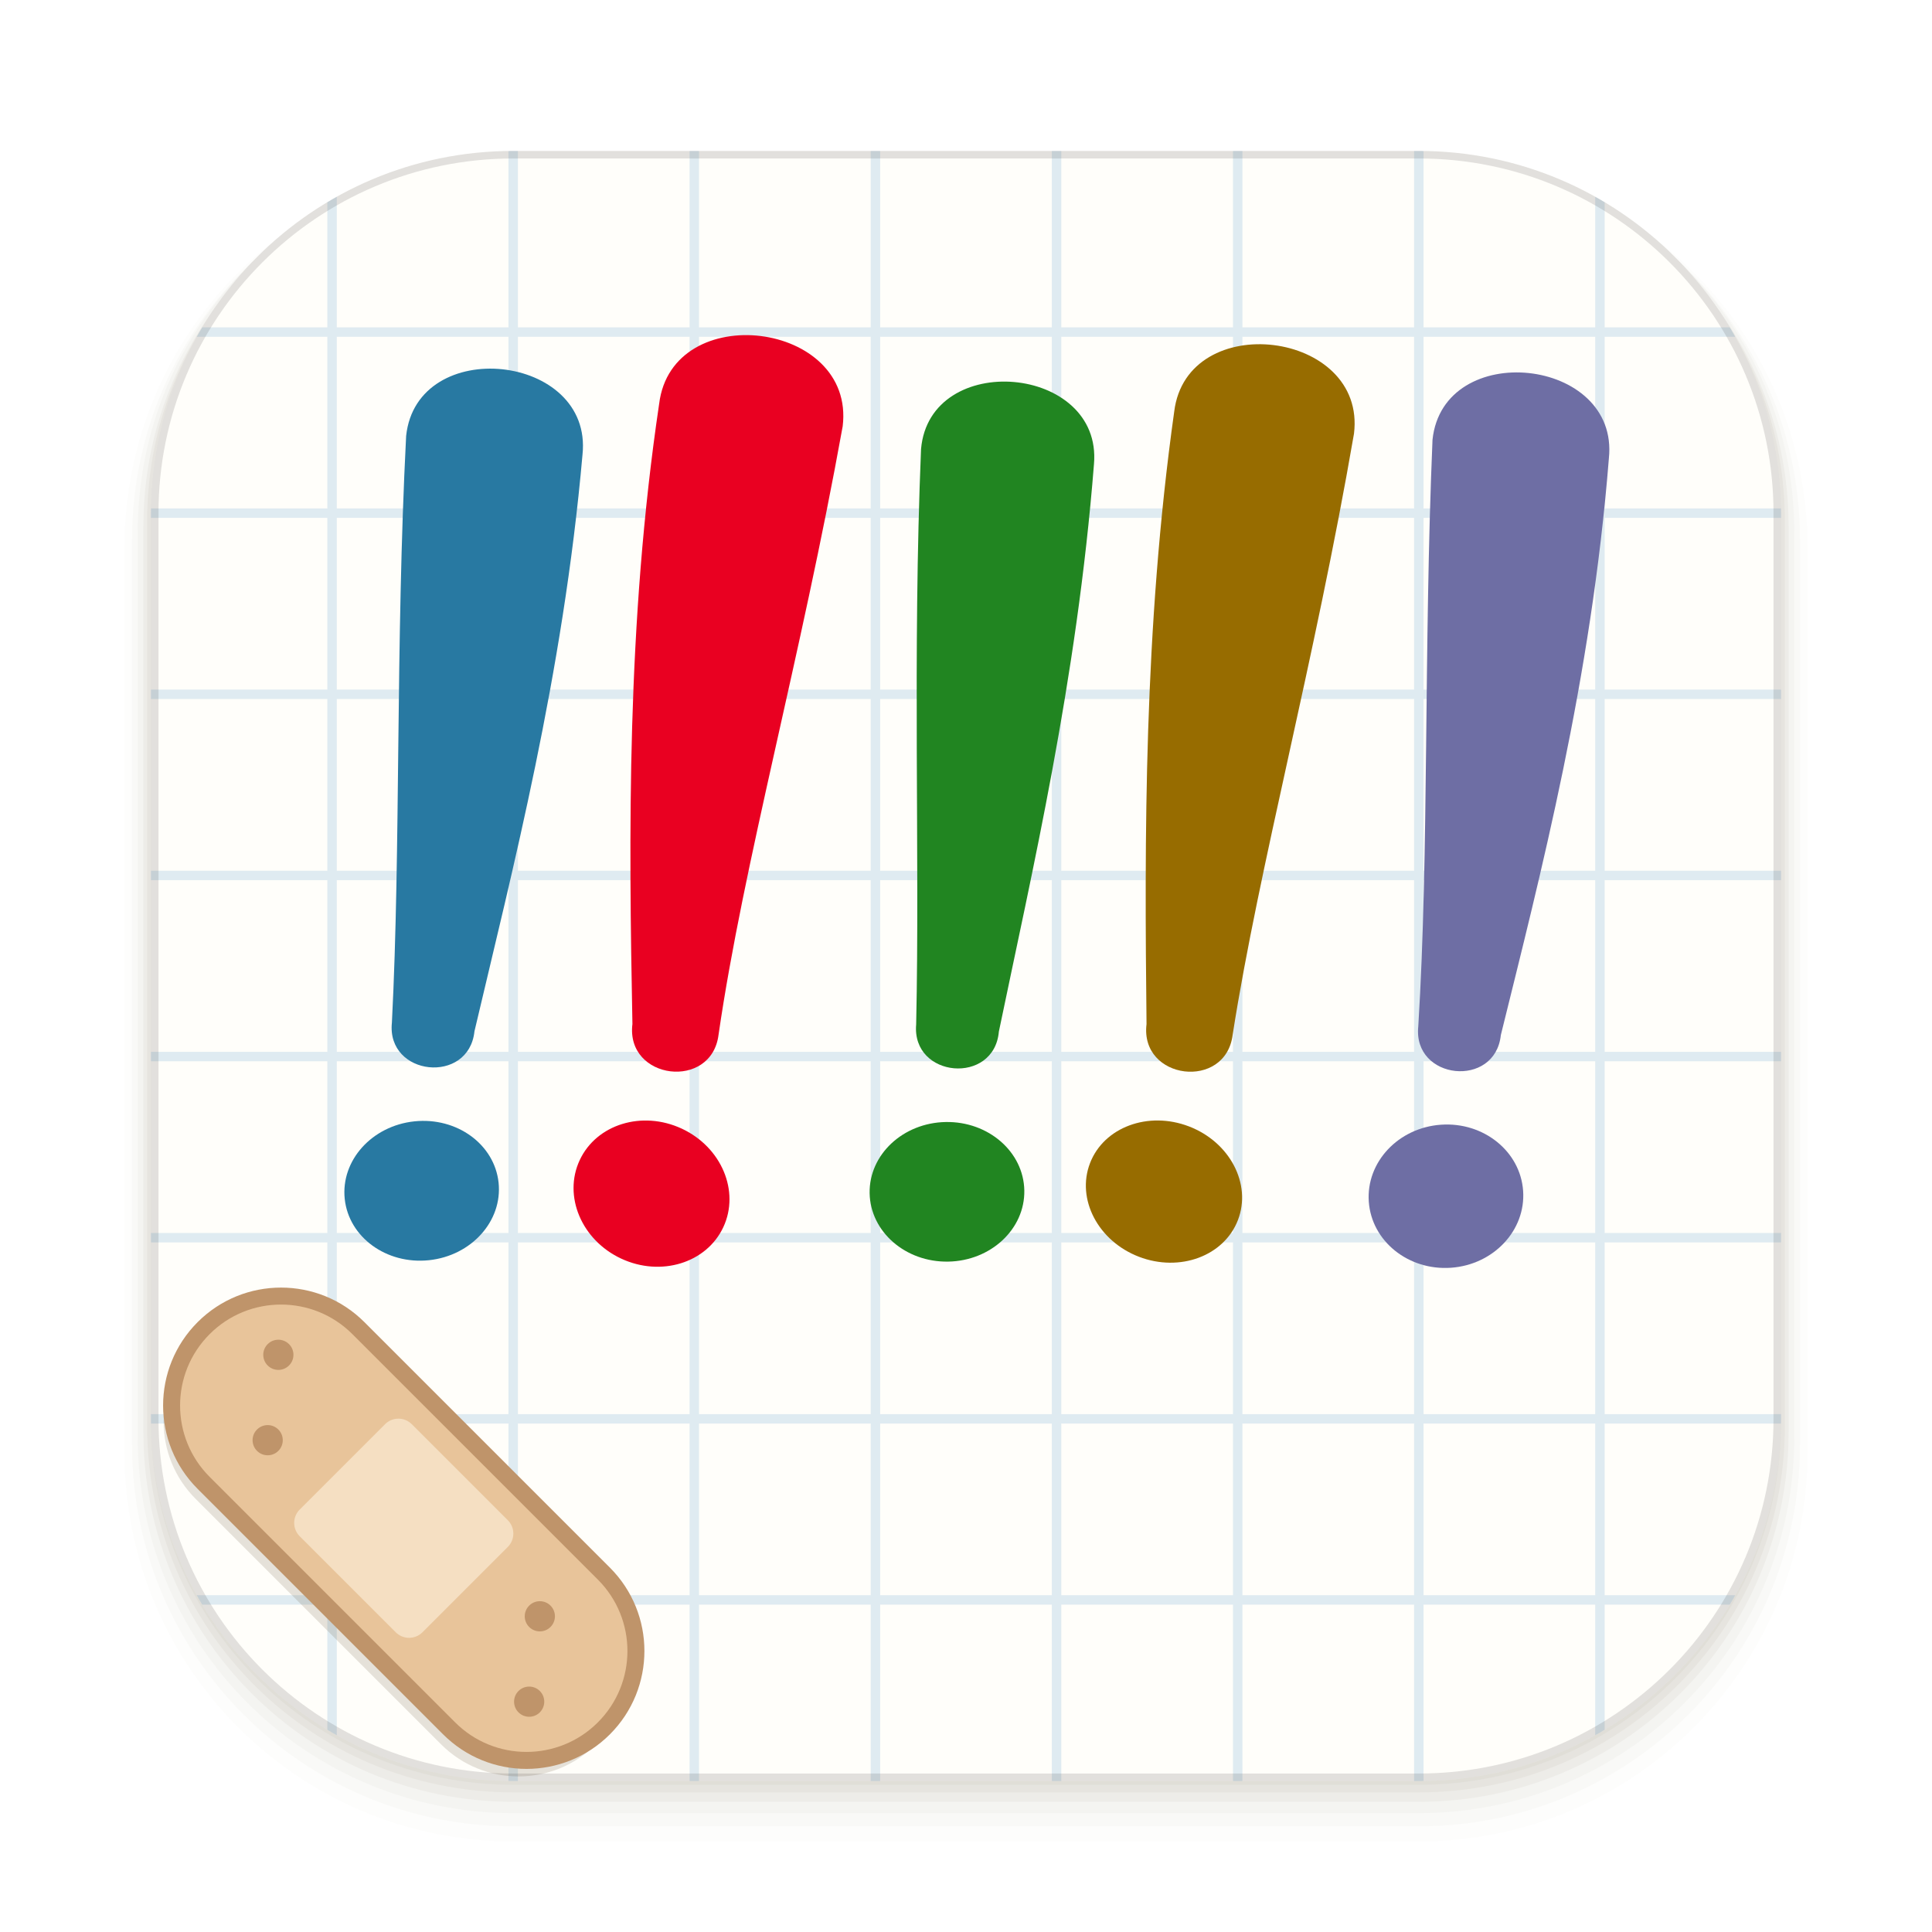
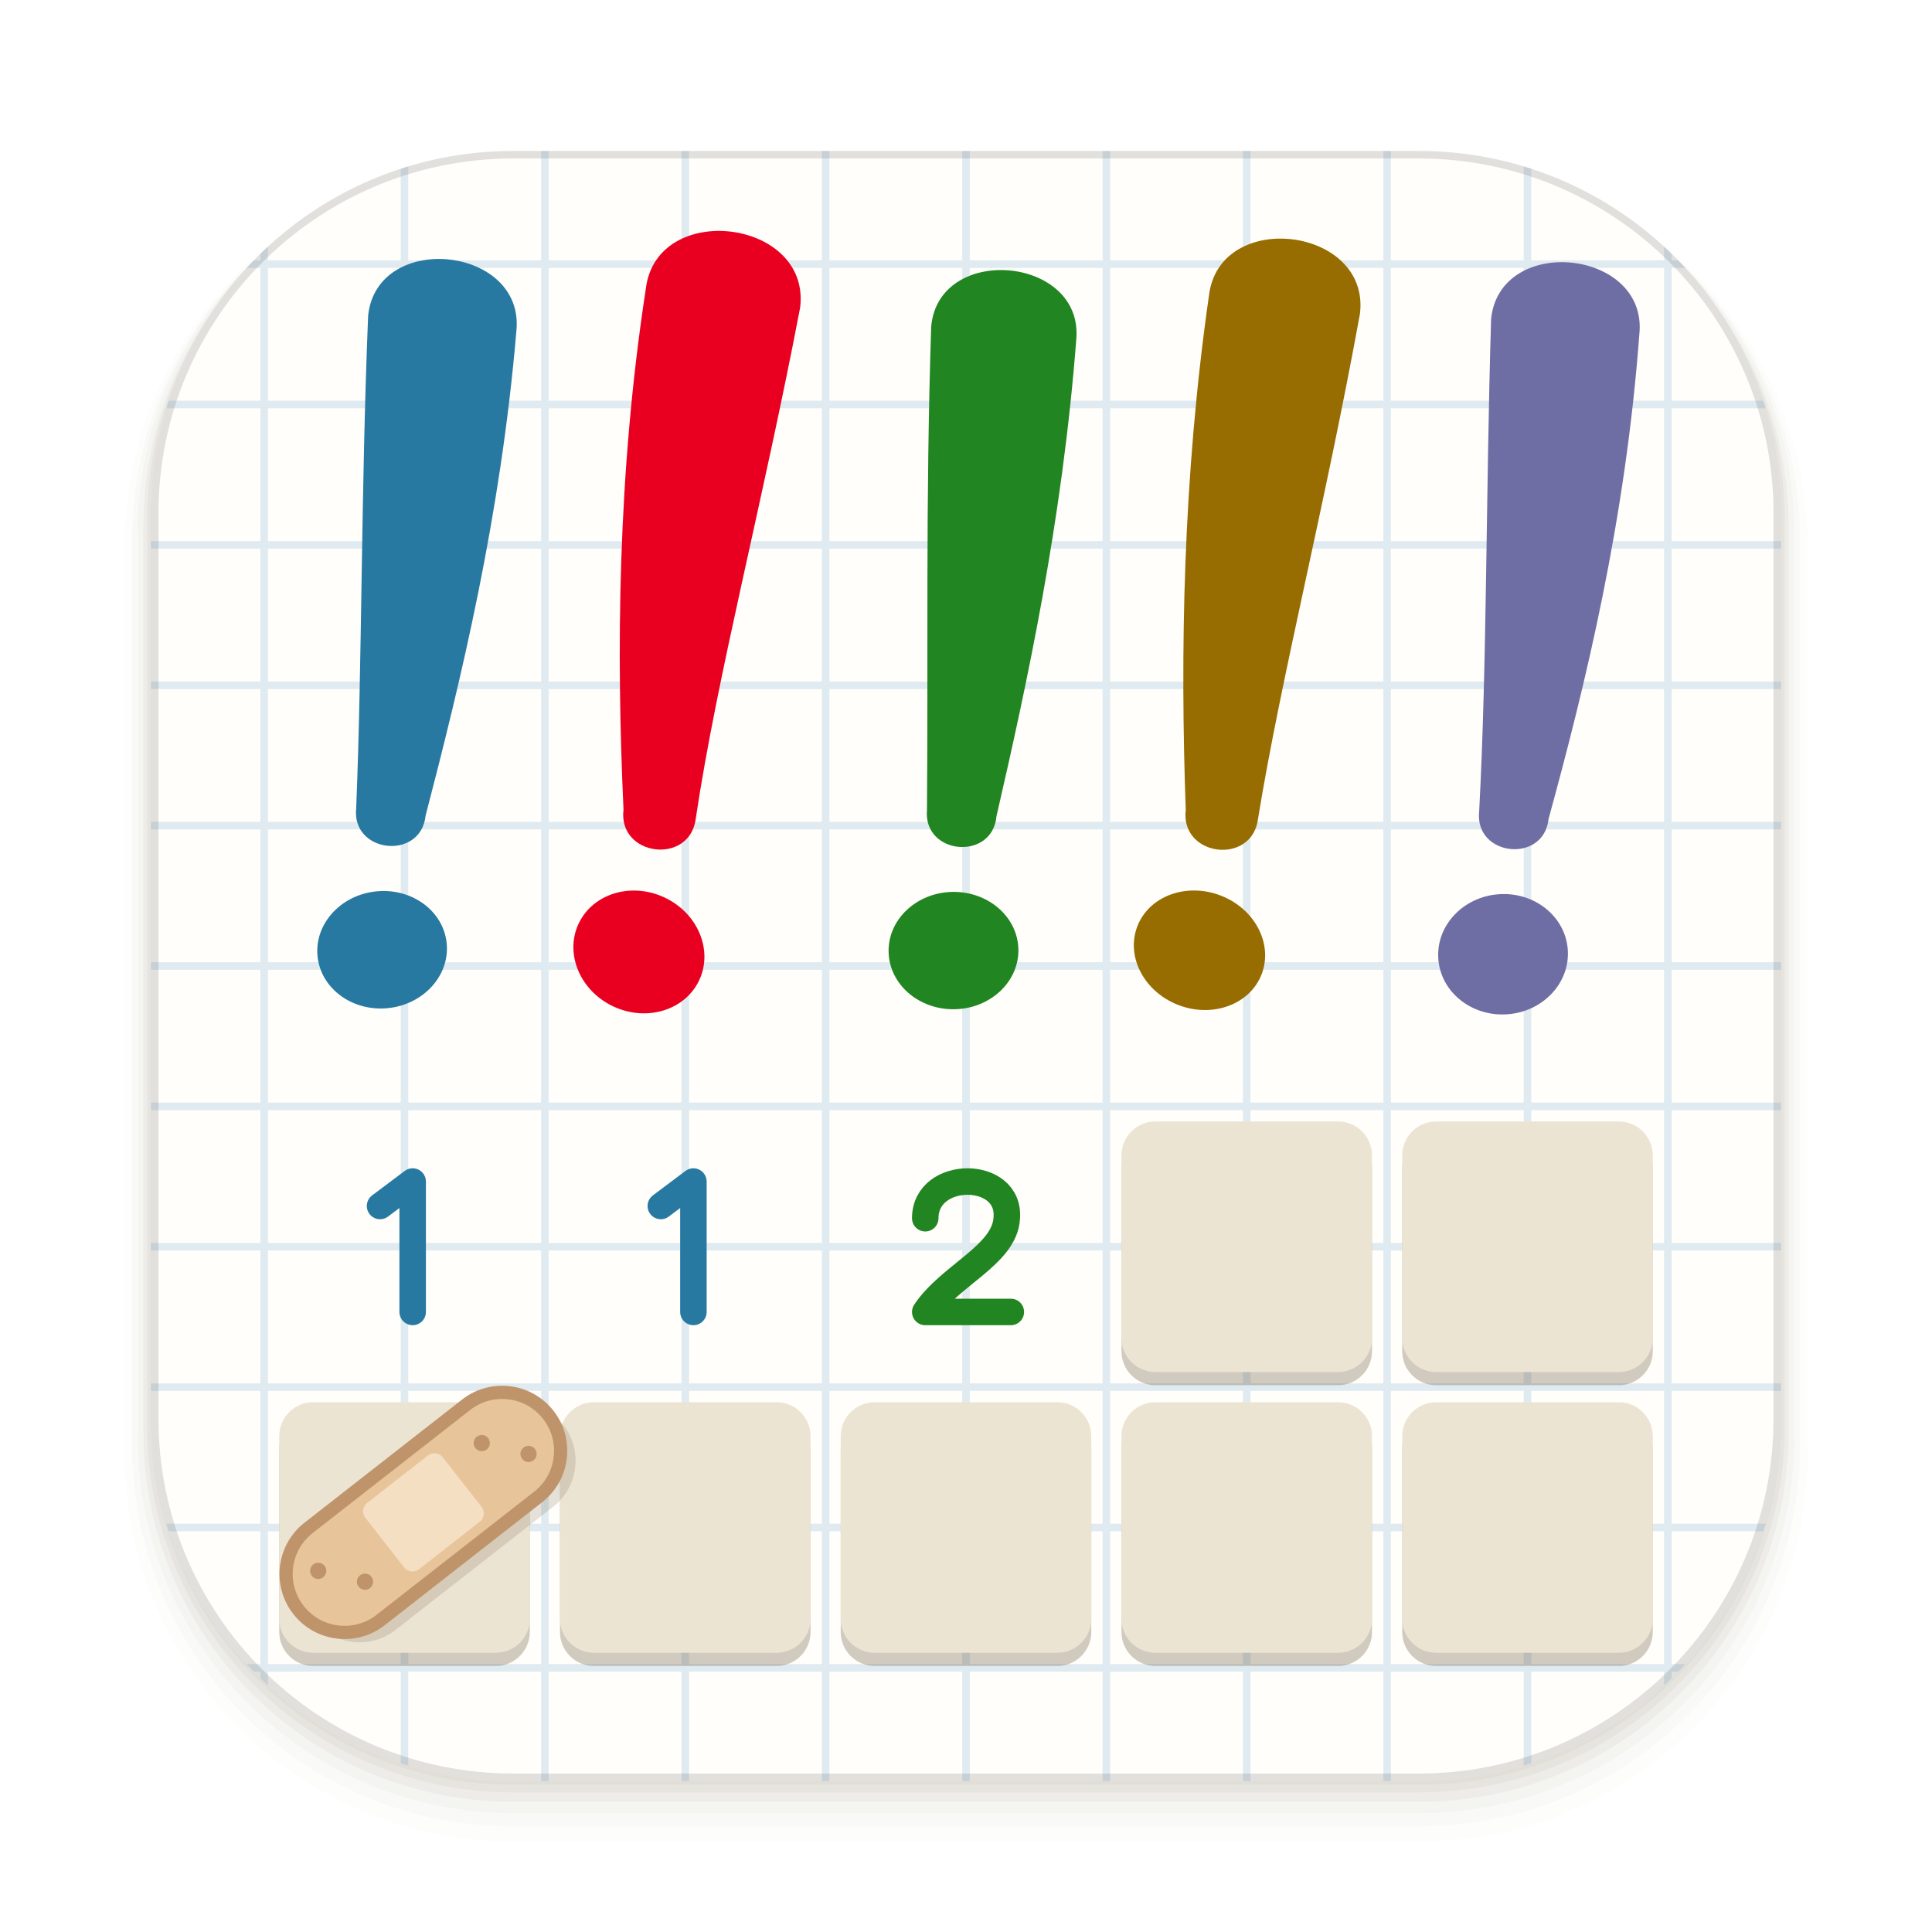
<svg xmlns="http://www.w3.org/2000/svg" width="1024" height="1024" viewBox="0 0 1024 1024">
  <defs>
    <clipPath id="page">
      <rect x="80" y="80" width="864" height="864" rx="192" />
    </clipPath>
  </defs>
  <g fill="#5A4628">
    <rect x="80" y="82" width="864" height="864" rx="192" fill-opacity="0.05" />
    <rect x="78" y="82" width="868" height="868" rx="194" fill-opacity="0.045" />
    <rect x="76" y="83" width="872" height="872" rx="196" fill-opacity="0.04" />
    <rect x="73" y="83" width="878" height="878" rx="199" fill-opacity="0.03" />
    <rect x="70" y="84" width="884" height="884" rx="202" fill-opacity="0.022" />
    <rect x="66" y="84" width="892" height="892" rx="206" fill-opacity="0.015" />
  </g>
  <rect x="80" y="80" width="864" height="864" rx="192" fill="#FFFEFA" />
-   <g clip-path="url(#page)" fill="none" stroke="#3388BB" stroke-opacity="0.16" stroke-width="5">
-     <path d="M176 80V944M272 80V944M368 80V944M464 80V944M560 80V944M656 80V944M752 80V944M848 80V944M80 176H944M80 272H944M80 368H944M80 464H944M80 560H944M80 656H944M80 752H944M80 848H944" />
+   <g clip-path="url(#page)" fill="none" stroke="#3388BB" stroke-opacity="0.16" stroke-width="4">
+     <path d="M140 80V944M80 140H944M214.4 80V944M80 214.4H944M288.8 80V944M80 288.8H944M363.2 80V944M80 363.2H944M437.6 80V944M80 437.6H944M512 80V944M80 512H944M586.4 80V944M80 586.4H944M660.8 80V944M80 660.8H944M735.2 80V944M80 735.2H944M809.6 80V944M80 809.6H944M884 80V944M80 884H944" />
  </g>
-   <g class="bang" fill="#2879A2" transform="translate(262 236) rotate(6)">
-     <path d="M-47 0C-47 -54 47 -54 47 0C49 117.8 33 223.2 22 310C22 338.6 -22 338.6 -22 310C-27 217 -41 111.6 -47 0Z" />
-     <ellipse cx="3" cy="397" rx="41" ry="37" transform="rotate(-12 3 397)" />
+   <g>
+     <rect x="594.4" y="601.4" width="132.8" height="132.8" rx="18" fill="#5A4628" fill-opacity="0.28" />
+     <rect x="594.4" y="594.4" width="132.8" height="132.8" rx="18" fill="#ECE4D3" />
+     <rect x="743.2" y="601.4" width="132.8" height="132.8" rx="18" fill="#5A4628" fill-opacity="0.28" />
+     <rect x="743.2" y="594.4" width="132.8" height="132.8" rx="18" fill="#ECE4D3" />
+     <rect x="148" y="750.2" width="132.8" height="132.8" rx="18" fill="#5A4628" fill-opacity="0.28" />
+     <rect x="148" y="743.2" width="132.8" height="132.8" rx="18" fill="#ECE4D3" />
+     <rect x="296.8" y="750.2" width="132.8" height="132.8" rx="18" fill="#5A4628" fill-opacity="0.28" />
+     <rect x="296.8" y="743.2" width="132.8" height="132.8" rx="18" fill="#ECE4D3" />
+     <rect x="445.6" y="750.2" width="132.8" height="132.8" rx="18" fill="#5A4628" fill-opacity="0.28" />
+     <rect x="445.6" y="743.2" width="132.8" height="132.8" rx="18" fill="#ECE4D3" />
+     <rect x="594.4" y="750.2" width="132.8" height="132.8" rx="18" fill="#5A4628" fill-opacity="0.28" />
+     <rect x="594.4" y="743.2" width="132.8" height="132.8" rx="18" fill="#ECE4D3" />
+     <rect x="743.2" y="750.2" width="132.8" height="132.8" rx="18" fill="#5A4628" fill-opacity="0.28" />
+     <rect x="743.2" y="743.2" width="132.8" height="132.8" rx="18" fill="#ECE4D3" />
  </g>
-   <g class="bang" fill="#E90021" transform="translate(398 220) rotate(7)">
-     <path d="M-49 0C-49 -56.3 49 -56.3 49 0C42 124.6 25 236.2 23 328C23 357.9 -23 357.9 -23 328C-37 229.6 -52 118.1 -49 0Z" />
-     <ellipse cx="-2" cy="416" rx="42" ry="38" transform="rotate(18 -2 416)" />
+   <path transform="translate(160.4 606.8) scale(1.08)" d="M38 30L54 18V82" fill="none" stroke="#2879A2" stroke-width="13" stroke-linecap="round" stroke-linejoin="round" />
+   <path transform="translate(309.2 606.8) scale(1.08)" d="M38 30L54 18V82" fill="none" stroke="#2879A2" stroke-width="13" stroke-linecap="round" stroke-linejoin="round" />
+   <path transform="translate(458 606.8) scale(1.08)" d="M30 36C30 12 72 12 70 36C69 54 42 64 30 82H72" fill="none" stroke="#218521" stroke-width="13" stroke-linecap="round" stroke-linejoin="round" />
+   <g fill="#2879A2" transform="translate(234.4 171.4) rotate(6)">
+     <path d="M-39.5 0C-39.5 -45.4 39.5 -45.4 39.5 0C41.5 99 29.5 187.5 18.5 260.4C18.5 284.4 -18.5 284.4 -18.5 260.4C-23.5 182.3 -33.5 93.7 -39.5 0Z" />
+     <ellipse cx="3" cy="333.5" rx="34.4" ry="31.1" transform="rotate(-12 3 333.5)" />
  </g>
-   <g class="bang" fill="#218521" transform="translate(534 242) rotate(5)">
-     <path d="M-46 0C-46 -52.9 46 -52.9 46 0C47 115.5 32 218.9 22 304C22 332.6 -22 332.6 -22 304C-28 212.8 -41 109.4 -46 0Z" />
-     <ellipse cx="2" cy="391" rx="41" ry="37" transform="rotate(-6 2 391)" />
+   <g fill="#E90021" transform="translate(383.2 158) rotate(7)">
+     <path d="M-41.2 0C-41.2 -47.3 41.2 -47.3 41.2 0C34.2 104.7 21.3 198.4 19.3 275.5C19.3 300.6 -19.3 300.6 -19.3 275.5C-33.3 192.9 -44.2 99.2 -41.2 0Z" />
+     <ellipse cx="-2" cy="349.4" rx="35.3" ry="31.9" transform="rotate(18 -2 349.4)" />
  </g>
-   <g class="bang" fill="#976C00" transform="translate(670 224) rotate(7)">
-     <path d="M-48 0C-48 -55.2 48 -55.2 48 0C42 123.1 26 233.3 23 324C23 353.9 -23 353.9 -23 324C-36 226.8 -50 116.6 -48 0Z" />
-     <ellipse cx="-3" cy="411" rx="42" ry="37" transform="rotate(14 -3 411)" />
+   <g fill="#218521" transform="translate(532 176.5) rotate(5)">
+     <path d="M-38.6 0C-38.6 -44.4 38.6 -44.4 38.6 0C39.6 97 28.5 183.9 18.5 255.4C18.5 279.4 -18.5 279.4 -18.5 255.4C-24.5 178.8 -33.6 91.9 -38.6 0Z" />
+     <ellipse cx="2" cy="328.4" rx="34.4" ry="31.1" transform="rotate(-6 2 328.4)" />
  </g>
-   <g class="bang" fill="#6E6EA4" transform="translate(806 238) rotate(6)">
-     <path d="M-47 0C-47 -54 47 -54 47 0C50 117.8 34 223.2 22 310C22 338.6 -22 338.6 -22 310C-26 217 -40 111.6 -47 0Z" />
-     <ellipse cx="2" cy="398" rx="41" ry="38" transform="rotate(-10 2 398)" />
+   <g fill="#976C00" transform="translate(680.8 161.4) rotate(7)">
+     <path d="M-40.3 0C-40.3 -46.4 40.3 -46.4 40.3 0C34.3 103.4 22.3 196 19.3 272.2C19.3 297.3 -19.3 297.3 -19.3 272.2C-32.3 190.5 -42.3 98 -40.3 0Z" />
+     <ellipse cx="-3" cy="345.2" rx="35.3" ry="31.1" transform="rotate(14 -3 345.2)" />
  </g>
-   <g transform="translate(214 810) rotate(45)">
-     <rect x="-147" y="-49" width="300" height="116" rx="58" fill="#5A4628" fill-opacity="0.16" />
-     <rect x="-150" y="-58" width="300" height="116" rx="58" fill="#E8C49A" stroke="#BF946A" stroke-width="9" />
-     <rect x="-46" y="-42" width="92" height="84" rx="10" fill="#F5DFC2" />
+   <g fill="#6E6EA4" transform="translate(829.6 173.1) rotate(6)">
+     <path d="M-39.5 0C-39.5 -45.4 39.5 -45.4 39.5 0C42.5 99 30.5 187.5 18.5 260.4C18.5 284.4 -18.5 284.4 -18.5 260.4C-22.5 182.3 -32.5 93.7 -39.5 0Z" />
+     <ellipse cx="2" cy="334.3" rx="34.4" ry="31.9" transform="rotate(-10 2 334.3)" />
+   </g>
+   <g transform="translate(224.4 801.6) rotate(-38)">
+     <rect x="-81" y="-22" width="168" height="62" rx="31" fill="#5A4628" fill-opacity="0.16" />
+     <rect x="-84" y="-31" width="168" height="62" rx="31" fill="#E8C49A" stroke="#BF946A" stroke-width="7" />
+     <rect x="-26" y="-22.3" width="52.1" height="44.6" rx="5.6" fill="#F5DFC2" />
    <g fill="#BF946A">
-       <circle cx="-112" cy="-18" r="8" />
-       <circle cx="-84" cy="18" r="8" />
-       <circle cx="84" cy="-18" r="8" />
-       <circle cx="112" cy="18" r="8" />
+       <circle cx="-63" cy="-9.9" r="4.3" />
+       <circle cx="-47" cy="9.9" r="4.3" />
+       <circle cx="47" cy="-9.9" r="4.3" />
+       <circle cx="63" cy="9.9" r="4.3" />
    </g>
  </g>
  <rect x="82" y="82" width="860" height="860" rx="190" fill="none" stroke="#2E2A25" stroke-opacity="0.14" stroke-width="4" />
</svg>
